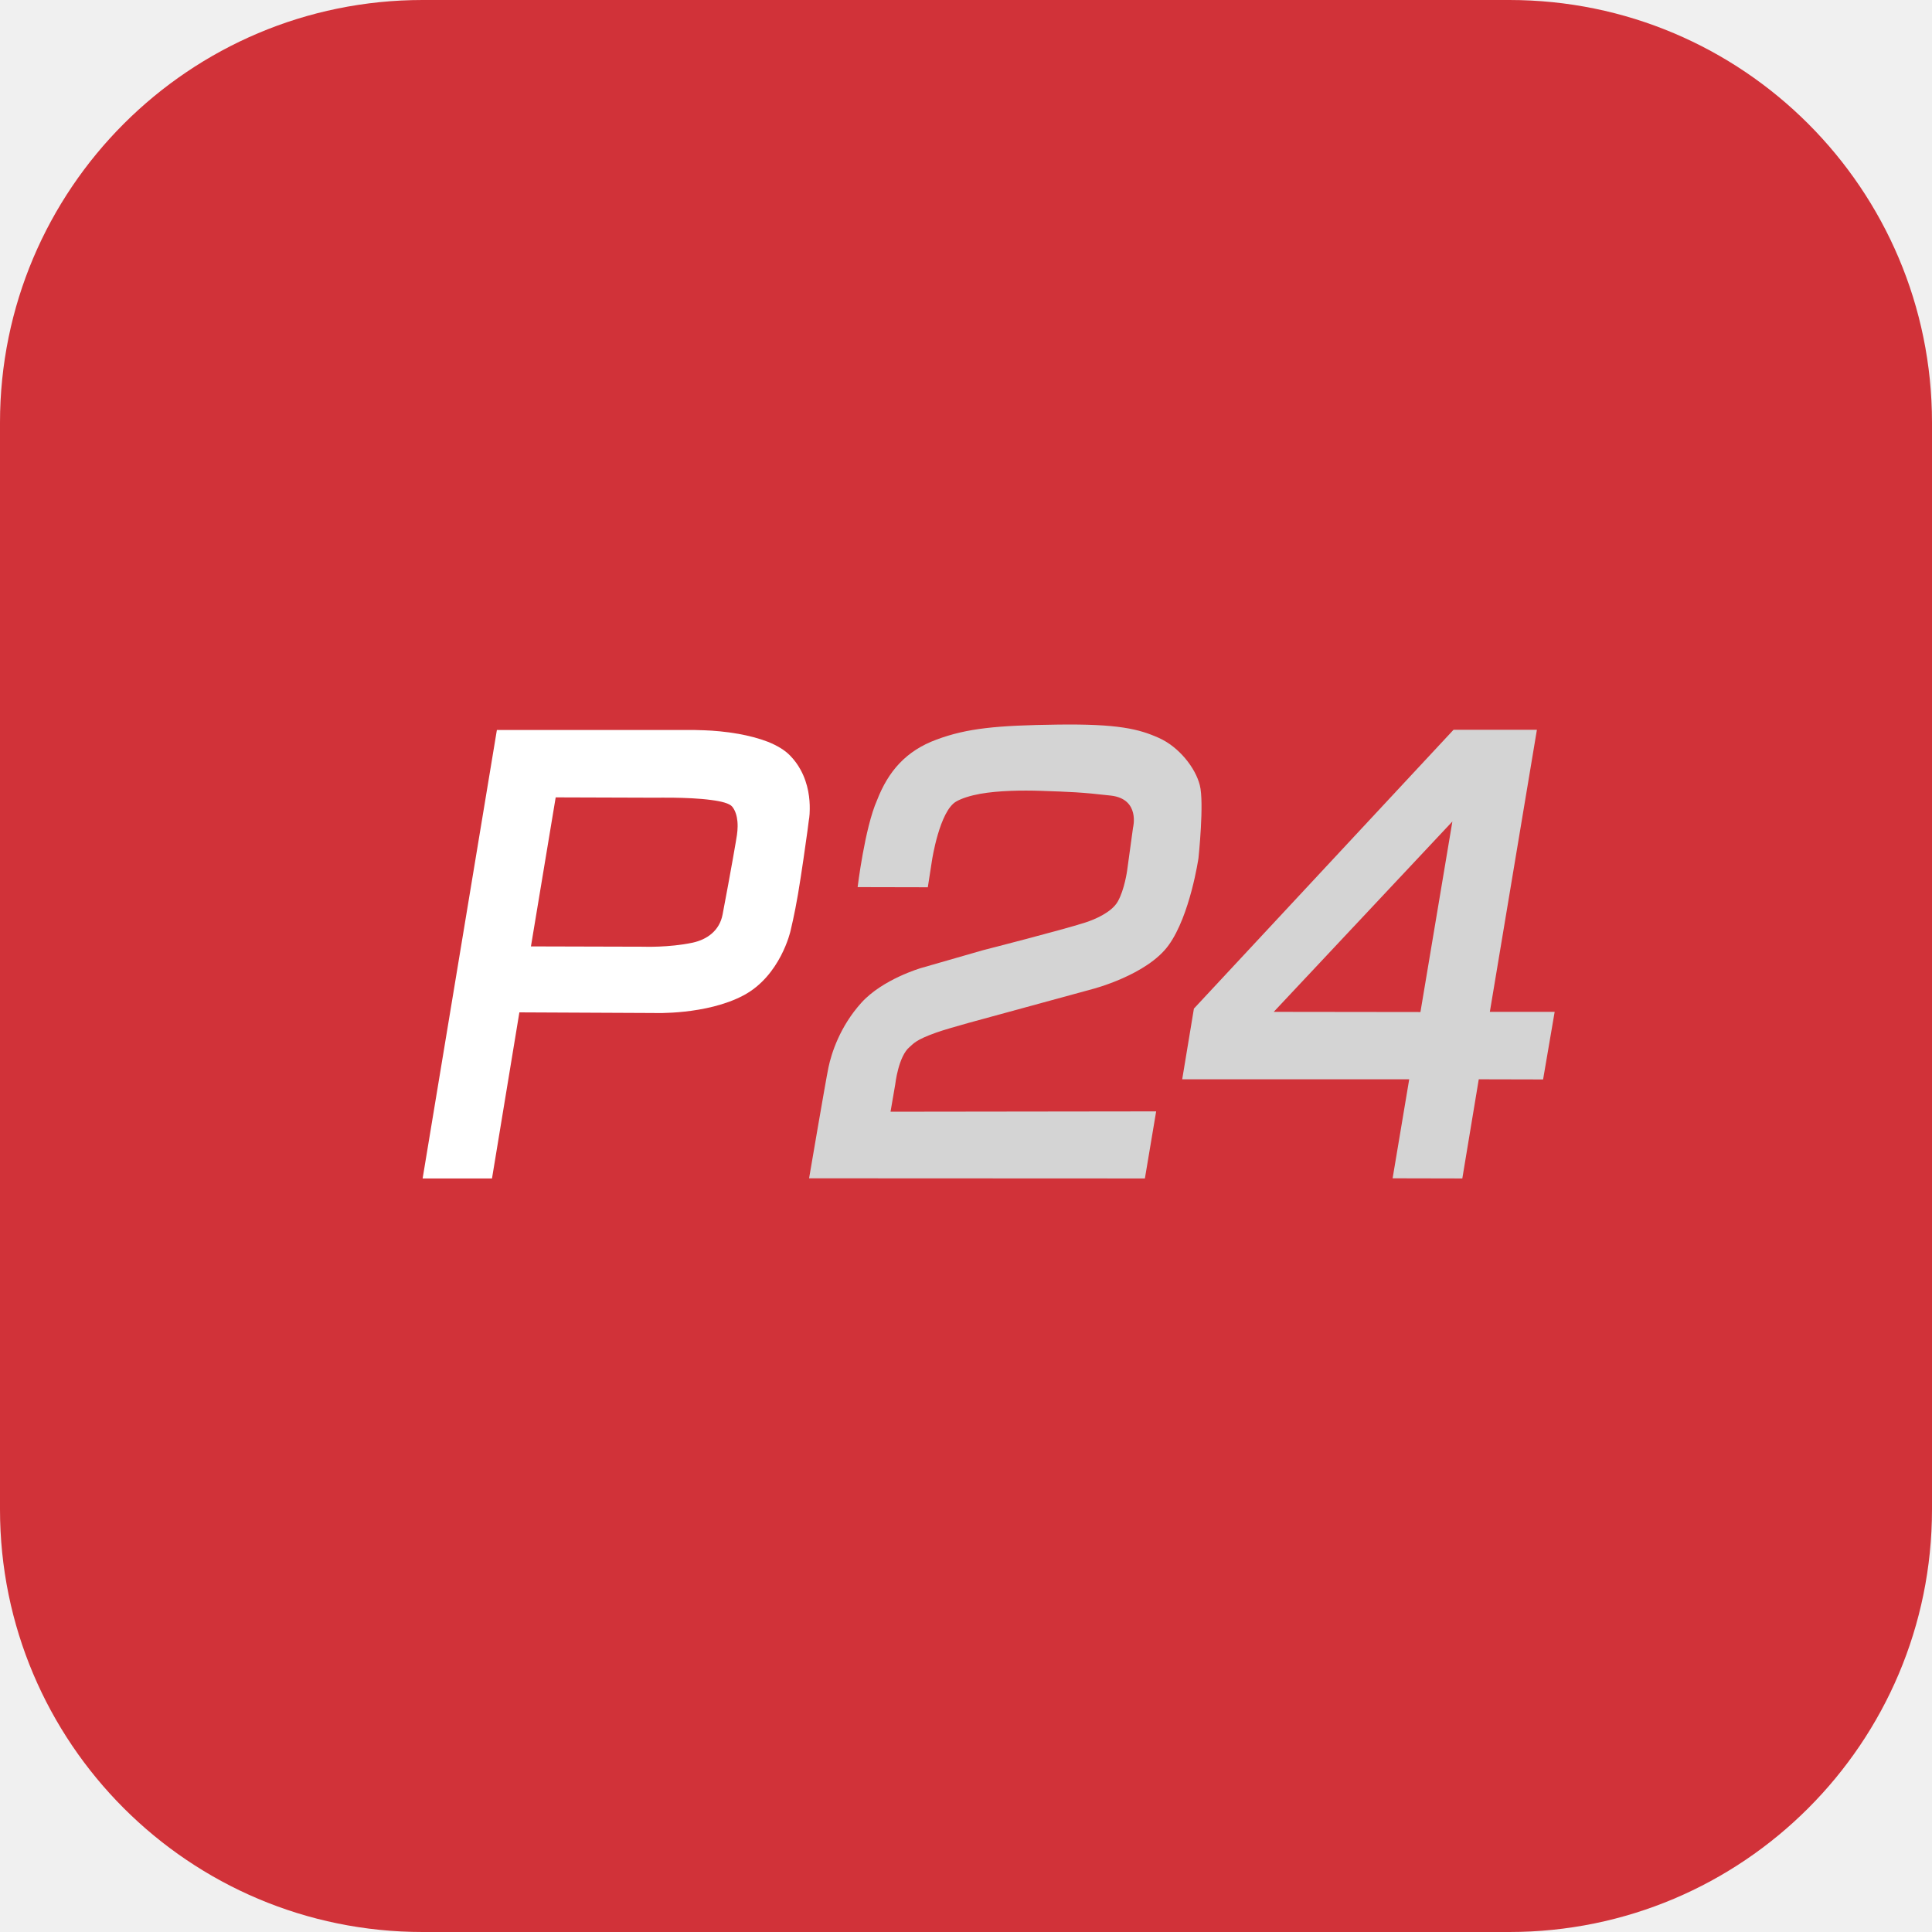
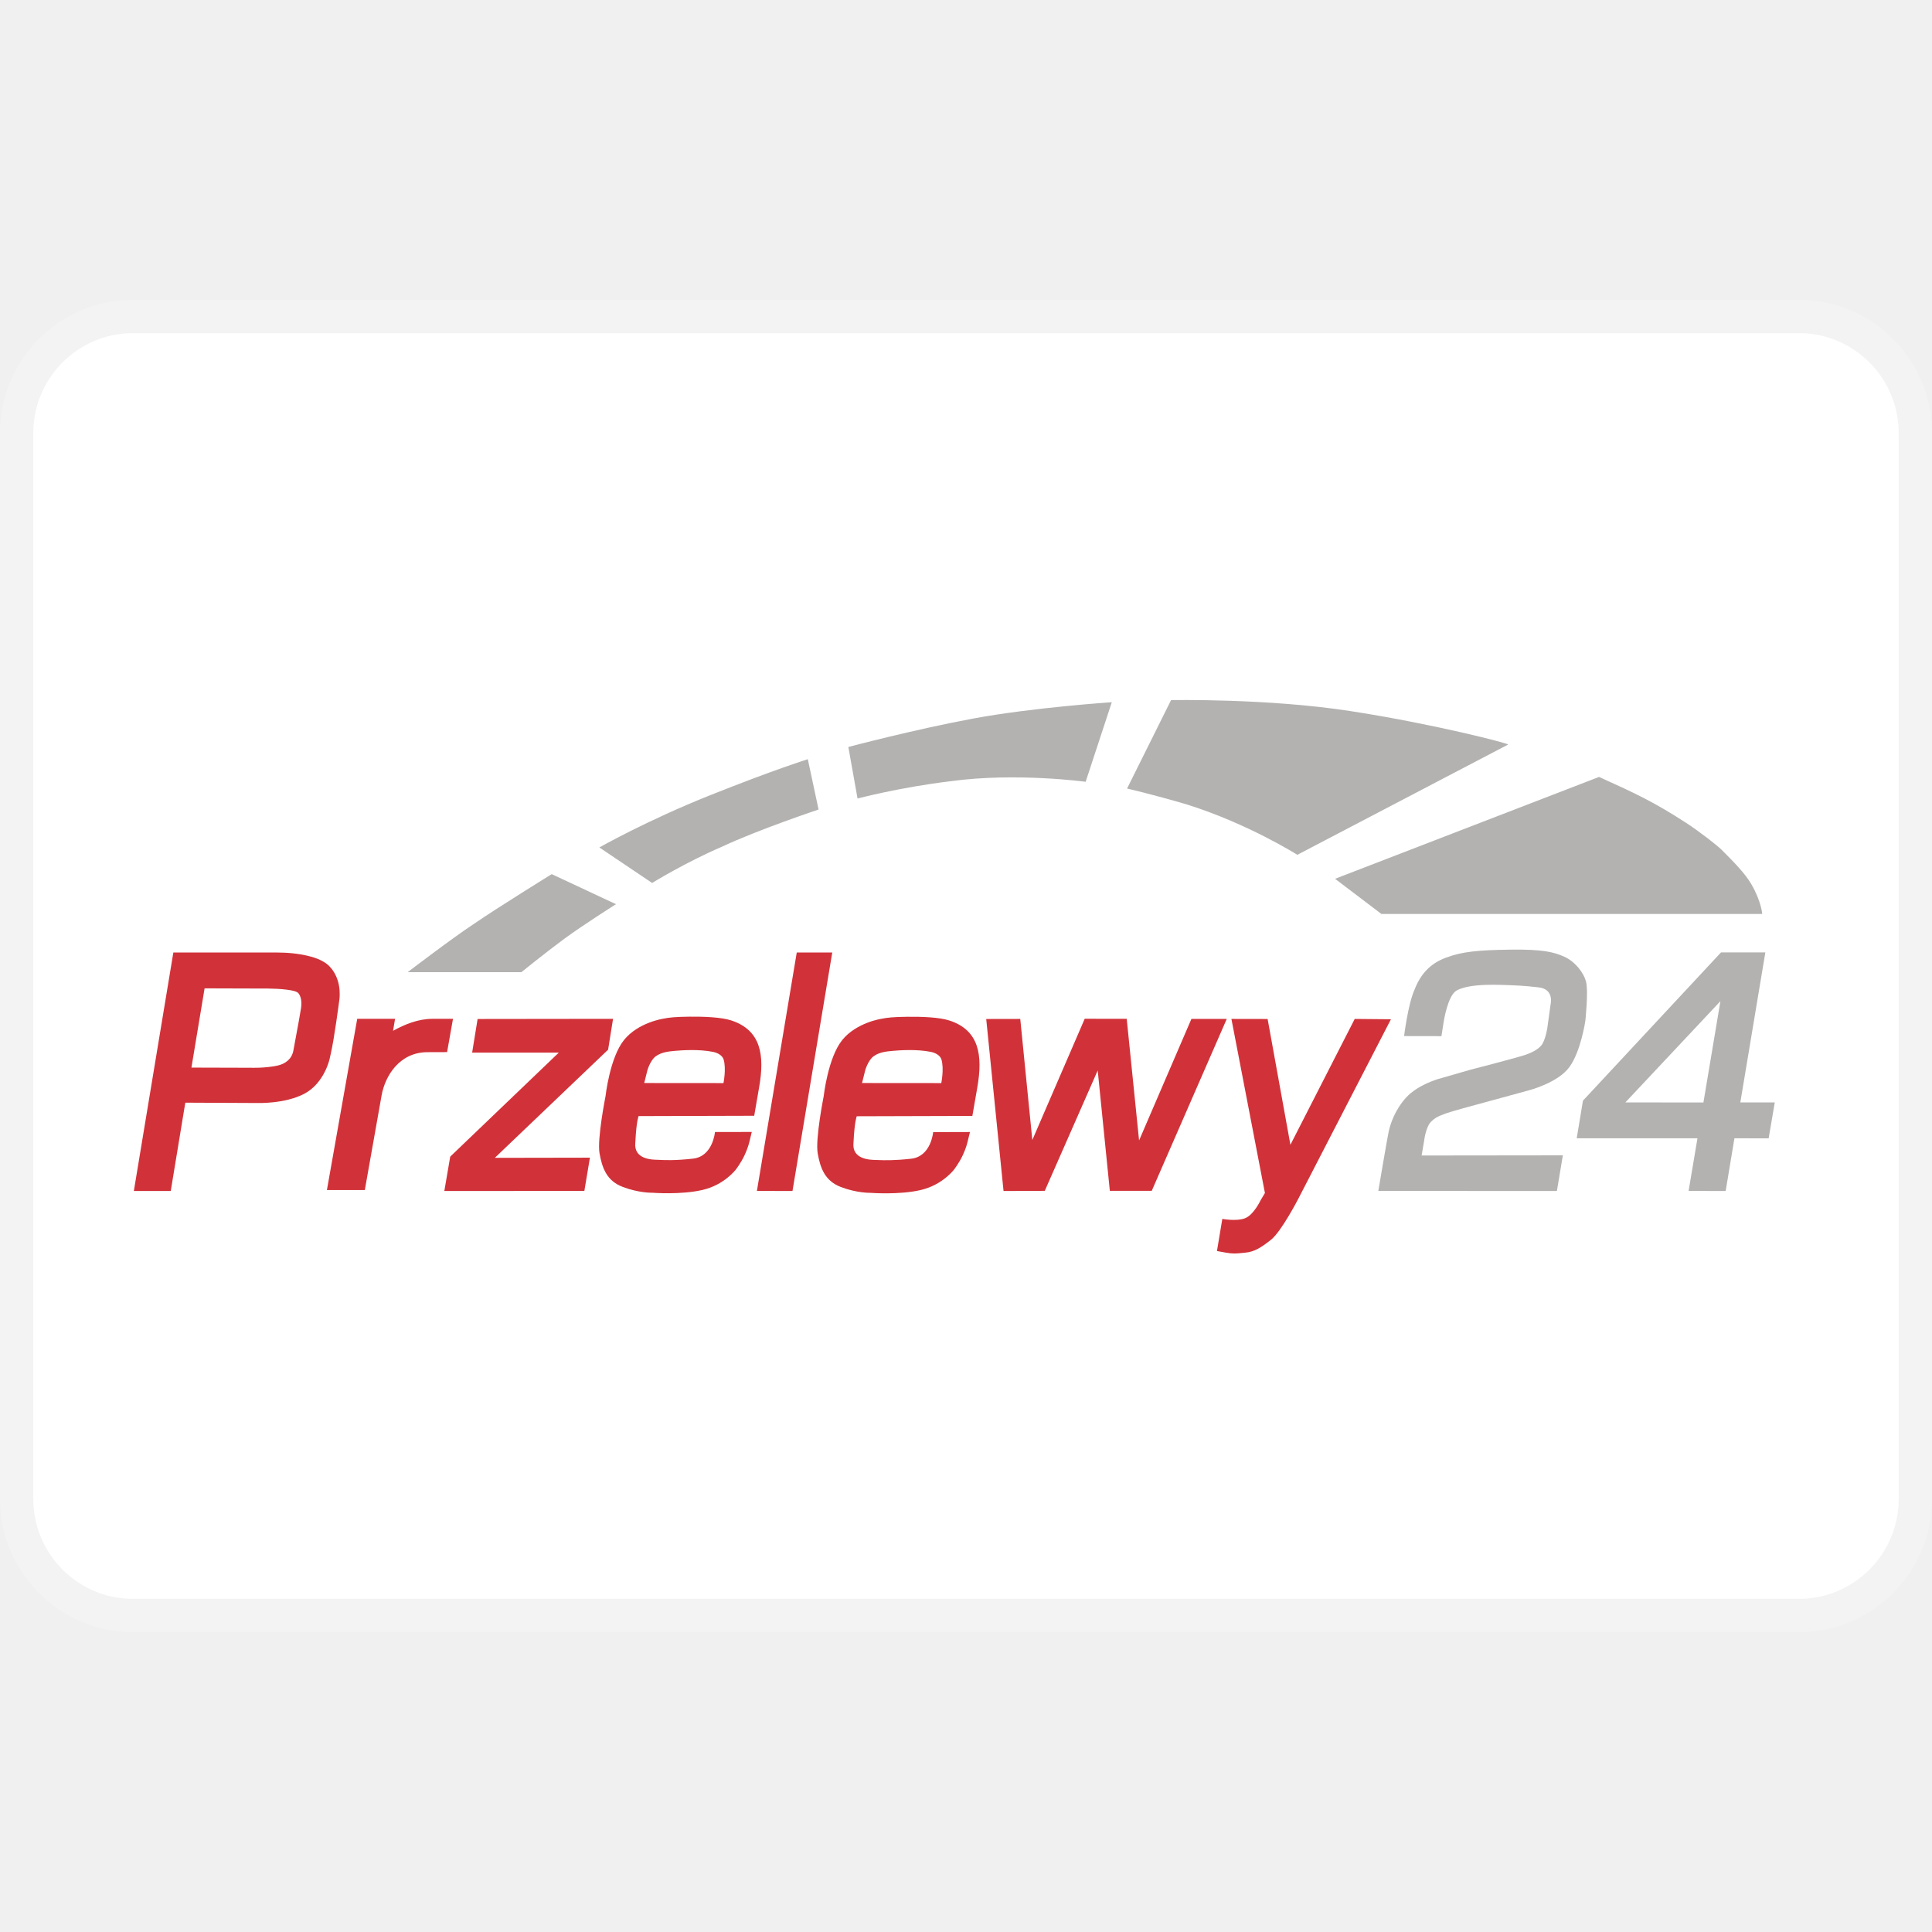
- <svg xmlns="http://www.w3.org/2000/svg" width="64" height="64" viewBox="0 0 64 64" fill="none">
-   <g clip-path="url(#clip0_2250_489)">
-     <rect width="64" height="64" rx="14" fill="#D13239" style="fill:#D13239;fill:color(display-p3 0.82 0.196 0.224);fill-opacity:1;" />
-     <path fill-rule="evenodd" clip-rule="evenodd" d="M26.182 25.039C25.998 24.844 25.734 24.693 25.443 24.575C25.135 24.456 24.795 24.37 24.461 24.31C24.04 24.235 23.63 24.202 23.339 24.192C23.069 24.181 22.896 24.181 22.896 24.181H19.206H16.46L14 39.038H16.298L17.205 33.536L21.661 33.557C21.661 33.557 23.398 33.627 24.628 32.974C25.858 32.322 26.187 30.838 26.187 30.838C26.187 30.838 26.322 30.288 26.435 29.619C26.559 28.88 26.683 27.995 26.748 27.526C26.775 27.321 26.791 27.191 26.791 27.191C26.791 27.191 26.824 27.04 26.824 26.803C26.829 26.474 26.781 25.977 26.522 25.503C26.43 25.335 26.322 25.184 26.182 25.039ZM24.412 27.66C24.412 27.688 24.207 28.88 23.937 30.293C23.835 30.833 23.419 31.124 22.945 31.227C22.157 31.394 21.31 31.361 21.31 31.361L17.588 31.351L18.408 26.414L21.779 26.425C21.779 26.425 22.006 26.42 22.324 26.425C22.686 26.43 23.166 26.447 23.56 26.501C23.9 26.544 24.169 26.614 24.256 26.722C24.369 26.862 24.412 27.046 24.428 27.207C24.45 27.445 24.412 27.644 24.412 27.66Z" fill="white" style="fill:white;fill-opacity:1;" />
-     <path fill-rule="evenodd" clip-rule="evenodd" d="M28.41 29.387L30.735 29.392L30.875 28.491C30.875 28.491 31.123 26.862 31.679 26.549C31.857 26.447 32.143 26.355 32.472 26.296C33.082 26.188 33.853 26.177 34.484 26.198C35.45 26.231 35.817 26.242 36.799 26.355C37.781 26.468 37.533 27.418 37.533 27.418L37.338 28.837C37.338 28.837 37.252 29.473 37.026 29.867C36.826 30.218 36.276 30.455 35.957 30.558C35.191 30.806 32.569 31.475 32.569 31.475L30.508 32.068C30.508 32.068 29.241 32.435 28.534 33.217C27.822 34.005 27.541 34.895 27.444 35.359C27.347 35.823 26.802 39.033 26.802 39.033L37.926 39.038L38.299 36.816L29.5 36.827L29.656 35.92C29.656 35.92 29.759 34.987 30.136 34.679C30.255 34.582 30.314 34.453 31.016 34.205C31.436 34.053 32.871 33.67 32.871 33.67L36.189 32.764C36.189 32.764 38.002 32.3 38.714 31.308C39.426 30.32 39.701 28.427 39.701 28.427C39.701 28.427 39.896 26.587 39.745 26.01C39.599 25.432 39.054 24.742 38.39 24.445C37.727 24.148 37.036 23.976 35.035 24.003C33.033 24.03 32.041 24.121 31.026 24.499C30.012 24.871 29.424 25.551 29.052 26.511C28.647 27.423 28.41 29.387 28.41 29.387Z" fill="#D4D4D4" style="fill:#D4D4D4;fill:color(display-p3 0.83 0.83 0.83);fill-opacity:1;" />
-     <path fill-rule="evenodd" clip-rule="evenodd" d="M49.353 33.519L50.912 24.175H48.15L39.55 33.411L39.162 35.753H46.682L46.132 39.033L48.441 39.038L48.986 35.753L51.117 35.758L51.5 33.519H49.353ZM47.054 33.525L42.194 33.519L48.112 27.213L47.054 33.525Z" fill="#D4D4D4" style="fill:#D4D4D4;fill:color(display-p3 0.83 0.83 0.83);fill-opacity:1;" />
-   </g>
-   <defs>
-     <clipPath id="clip0_2250_489">
-       <rect width="64" height="64" rx="14" fill="white" style="fill:white;fill-opacity:1;" />
-     </clipPath>
-   </defs>
+ <svg xmlns="http://www.w3.org/2000/svg" width="800px" height="800px" viewBox="0 -9 58 58" fill="none">
+   <rect x="0.5" y="0.5" width="57" height="39" rx="3.5" fill="white" stroke="#F3F3F3" />
+   <path fill-rule="evenodd" clip-rule="evenodd" d="M9.533 19.784C9.673 19.842 9.801 19.914 9.889 20.008C9.957 20.078 10.009 20.151 10.053 20.232C10.178 20.46 10.201 20.7 10.198 20.858C10.198 20.973 10.183 21.045 10.183 21.045C10.183 21.045 10.175 21.108 10.162 21.207C10.131 21.433 10.071 21.859 10.011 22.215C9.957 22.538 9.892 22.803 9.892 22.803C9.892 22.803 9.733 23.518 9.14 23.833C8.547 24.147 7.71 24.113 7.71 24.113L5.563 24.103L5.126 26.755H4.018L5.204 19.595H6.527H8.306C8.306 19.595 8.389 19.595 8.519 19.6C8.659 19.605 8.857 19.621 9.06 19.657C9.221 19.686 9.385 19.727 9.533 19.784ZM8.807 22.54C8.937 21.859 9.036 21.285 9.036 21.272C9.036 21.27 9.037 21.267 9.037 21.261L9.038 21.261L9.038 21.261L9.038 21.261C9.041 21.231 9.053 21.148 9.044 21.053C9.036 20.975 9.015 20.887 8.961 20.819C8.919 20.767 8.789 20.733 8.625 20.713C8.436 20.687 8.204 20.679 8.03 20.676C7.877 20.674 7.767 20.676 7.767 20.676L6.142 20.671L5.747 23.05L7.541 23.055C7.541 23.055 7.949 23.071 8.329 22.99C8.558 22.941 8.758 22.8 8.807 22.54ZM18.404 21.586L14.338 21.591L14.174 22.6H16.776L13.516 25.723L13.339 26.755L17.543 26.752L17.71 25.754L14.855 25.759L18.256 22.512L18.404 21.586ZM23.919 19.595H24.985L23.791 26.755L22.723 26.752L23.919 19.595ZM30.629 21.589L29.607 21.591L30.127 26.755L31.365 26.75L32.954 23.136L33.318 26.75H34.576L36.828 21.589H35.767L34.196 25.237L33.825 21.586L32.564 21.584L30.991 25.224L30.629 21.589ZM20.695 21.521C21.134 21.516 21.651 21.537 21.95 21.633C22.84 21.924 22.962 22.665 22.79 23.638L22.642 24.496L19.171 24.506C19.171 24.506 19.103 24.665 19.075 25.273C19.072 25.289 19.072 25.299 19.072 25.307C19.024 25.805 19.573 25.815 19.743 25.818C19.756 25.818 19.766 25.819 19.774 25.819L19.809 25.821C19.949 25.828 20.263 25.844 20.806 25.783C21.404 25.715 21.464 24.984 21.464 24.984L22.569 24.982L22.502 25.26L22.5 25.267C22.491 25.305 22.454 25.462 22.353 25.679C22.244 25.913 22.091 26.11 22.091 26.11C22.091 26.11 21.748 26.568 21.098 26.721C20.448 26.875 19.584 26.807 19.584 26.807C19.584 26.807 19.174 26.817 18.69 26.63C18.206 26.446 18.074 26.048 17.998 25.621C17.923 25.192 18.178 23.911 18.178 23.911C18.178 23.911 18.305 22.751 18.734 22.221C19.163 21.69 19.917 21.581 19.917 21.581C20.076 21.547 20.271 21.526 20.695 21.521ZM19.34 23.513L21.719 23.515C21.719 23.515 21.807 23.089 21.724 22.808C21.688 22.689 21.553 22.608 21.41 22.579C20.981 22.491 20.453 22.53 20.255 22.548C20.058 22.566 19.847 22.59 19.681 22.715C19.517 22.839 19.434 23.136 19.434 23.136L19.34 23.513ZM28.5 21.636C28.201 21.539 27.683 21.519 27.244 21.524C26.82 21.529 26.625 21.55 26.467 21.584C26.467 21.584 25.713 21.693 25.284 22.223C24.855 22.754 24.727 23.913 24.727 23.913C24.727 23.913 24.472 25.195 24.548 25.624C24.623 26.05 24.756 26.448 25.239 26.633C25.723 26.82 26.134 26.81 26.134 26.81C26.134 26.81 26.997 26.877 27.647 26.724C28.297 26.57 28.64 26.113 28.64 26.113C28.64 26.113 28.794 25.915 28.903 25.681C29.004 25.465 29.04 25.308 29.049 25.27L29.051 25.263L29.119 24.984L28.014 24.987C28.014 24.987 27.954 25.718 27.356 25.785C26.837 25.844 26.528 25.832 26.379 25.826C26.357 25.825 26.339 25.825 26.324 25.824C26.316 25.824 26.306 25.824 26.293 25.823L26.293 25.823L26.293 25.823C26.125 25.82 25.573 25.809 25.622 25.312C25.622 25.304 25.622 25.294 25.624 25.278C25.653 24.67 25.72 24.511 25.72 24.511L29.191 24.501L29.34 23.643C29.511 22.668 29.389 21.924 28.5 21.636ZM28.258 23.515L25.879 23.513L25.973 23.136C25.973 23.136 26.056 22.839 26.22 22.715C26.383 22.59 26.597 22.566 26.794 22.548C26.992 22.53 27.52 22.491 27.949 22.579C28.092 22.608 28.227 22.689 28.263 22.808C28.346 23.086 28.258 23.515 28.258 23.515ZM38.055 21.591L38.739 25.367L40.67 21.589L41.757 21.599L38.973 26.994C38.973 26.994 38.468 27.972 38.156 28.219C37.844 28.466 37.652 28.578 37.397 28.604L37.329 28.611C37.121 28.633 37.015 28.644 36.794 28.604L36.534 28.557L36.695 27.592C36.695 27.592 37.127 27.673 37.381 27.571C37.639 27.47 37.844 27.033 37.844 27.033L37.974 26.815L36.968 21.589L38.055 21.591ZM11.8 21.945C12.146 21.755 12.551 21.586 12.98 21.586H13.599L13.422 22.585L12.835 22.587C11.992 22.587 11.561 23.302 11.457 23.879L10.952 26.726H9.814L10.724 21.586H11.86L11.8 21.945Z" fill="#D13239" />
+   <path fill-rule="evenodd" clip-rule="evenodd" d="M33.835 14.673L35.156 12.018C35.156 12.018 38.05 11.961 40.546 12.348C43.042 12.733 45.324 13.326 45.275 13.352L38.947 16.662C38.947 16.662 37.467 15.726 35.632 15.151C34.592 14.844 33.835 14.673 33.835 14.673ZM25.468 13.425L25.744 14.972C25.744 14.972 27.018 14.634 28.544 14.452C30.504 14.184 32.592 14.47 32.592 14.47L33.377 12.081C33.377 12.081 31.004 12.239 29.212 12.572C27.423 12.905 25.468 13.425 25.468 13.425ZM19.577 17.507L17.993 16.441C17.993 16.441 19.426 15.627 21.332 14.868C23.235 14.109 24.251 13.791 24.251 13.791L24.574 15.302C24.574 15.302 22.741 15.916 21.69 16.412C20.604 16.875 19.577 17.507 19.577 17.507ZM15.653 20.185H12.239C12.239 20.185 13.571 19.166 14.241 18.726C14.933 18.25 16.563 17.242 16.563 17.242L18.492 18.144C18.492 18.144 17.504 18.77 16.961 19.168C16.418 19.566 15.653 20.185 15.653 20.185ZM42.152 22.104L43.273 22.106L43.341 21.672C43.341 21.672 43.46 20.887 43.728 20.736C43.814 20.687 43.952 20.642 44.11 20.614C44.404 20.562 44.776 20.557 45.08 20.567L45.105 20.568C45.552 20.583 45.731 20.589 46.195 20.642C46.669 20.697 46.549 21.155 46.549 21.155L46.455 21.838C46.455 21.838 46.414 22.145 46.305 22.335C46.208 22.504 45.943 22.618 45.79 22.668C45.421 22.787 44.157 23.11 44.157 23.11L43.164 23.396C43.164 23.396 42.553 23.573 42.212 23.95C41.869 24.329 41.734 24.758 41.687 24.982C41.64 25.205 41.378 26.752 41.378 26.752L46.739 26.755L46.918 25.684L42.678 25.689L42.753 25.252C42.753 25.252 42.802 24.802 42.984 24.654C42.993 24.647 43.001 24.639 43.01 24.631C43.058 24.587 43.122 24.527 43.408 24.425C43.611 24.353 44.303 24.168 44.303 24.168L45.902 23.731C45.902 23.731 46.775 23.508 47.118 23.029C47.462 22.553 47.594 21.641 47.594 21.641C47.594 21.641 47.688 20.754 47.615 20.476C47.545 20.198 47.282 19.865 46.962 19.722C46.643 19.579 46.31 19.496 45.345 19.509C44.381 19.522 43.902 19.566 43.413 19.748C42.925 19.927 42.641 20.255 42.462 20.718C42.267 21.157 42.152 22.104 42.152 22.104ZM52.246 24.095L52.997 19.592H51.666L47.521 24.043L47.334 25.172H50.959L50.693 26.752L51.806 26.755L52.069 25.172L53.096 25.174L53.28 24.095H52.246ZM51.138 24.098L48.795 24.095L51.648 21.056L51.138 24.098ZM41.471 18.438L40.08 17.382L48.005 14.324L48.066 14.352C49.075 14.81 49.637 15.065 50.626 15.708C51.021 15.965 51.546 16.376 51.679 16.506C52.04 16.867 52.386 17.216 52.576 17.543C52.88 18.068 52.903 18.438 52.903 18.438H41.471Z" fill="#B3B2B1" />
</svg>
